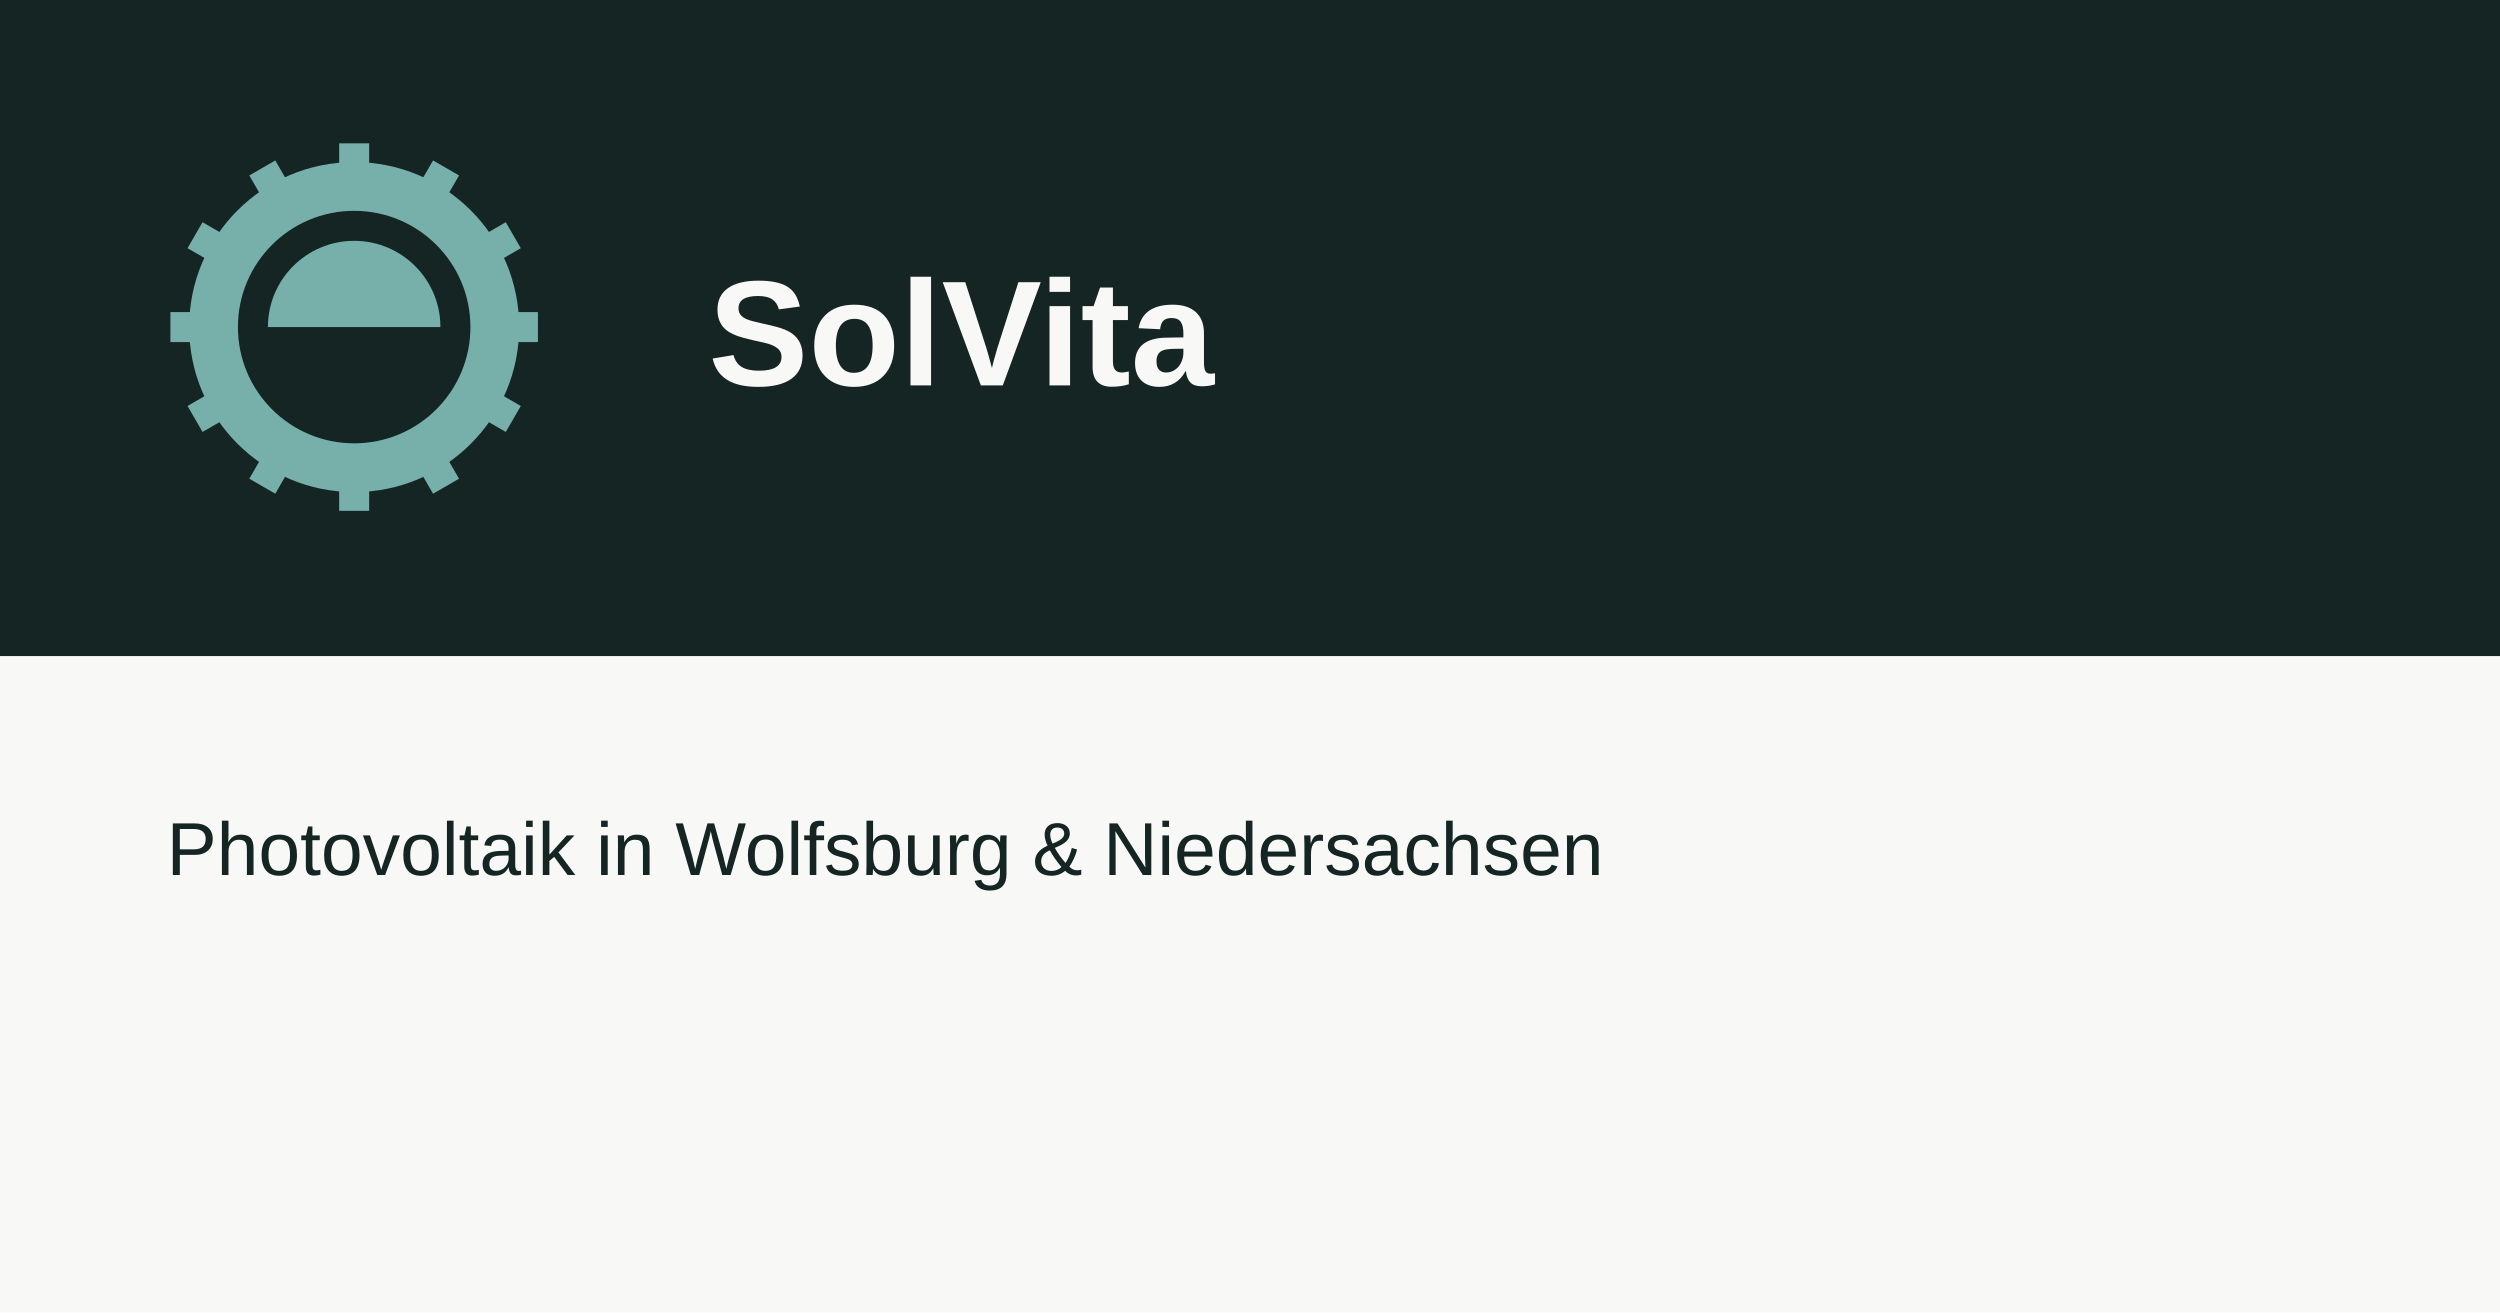
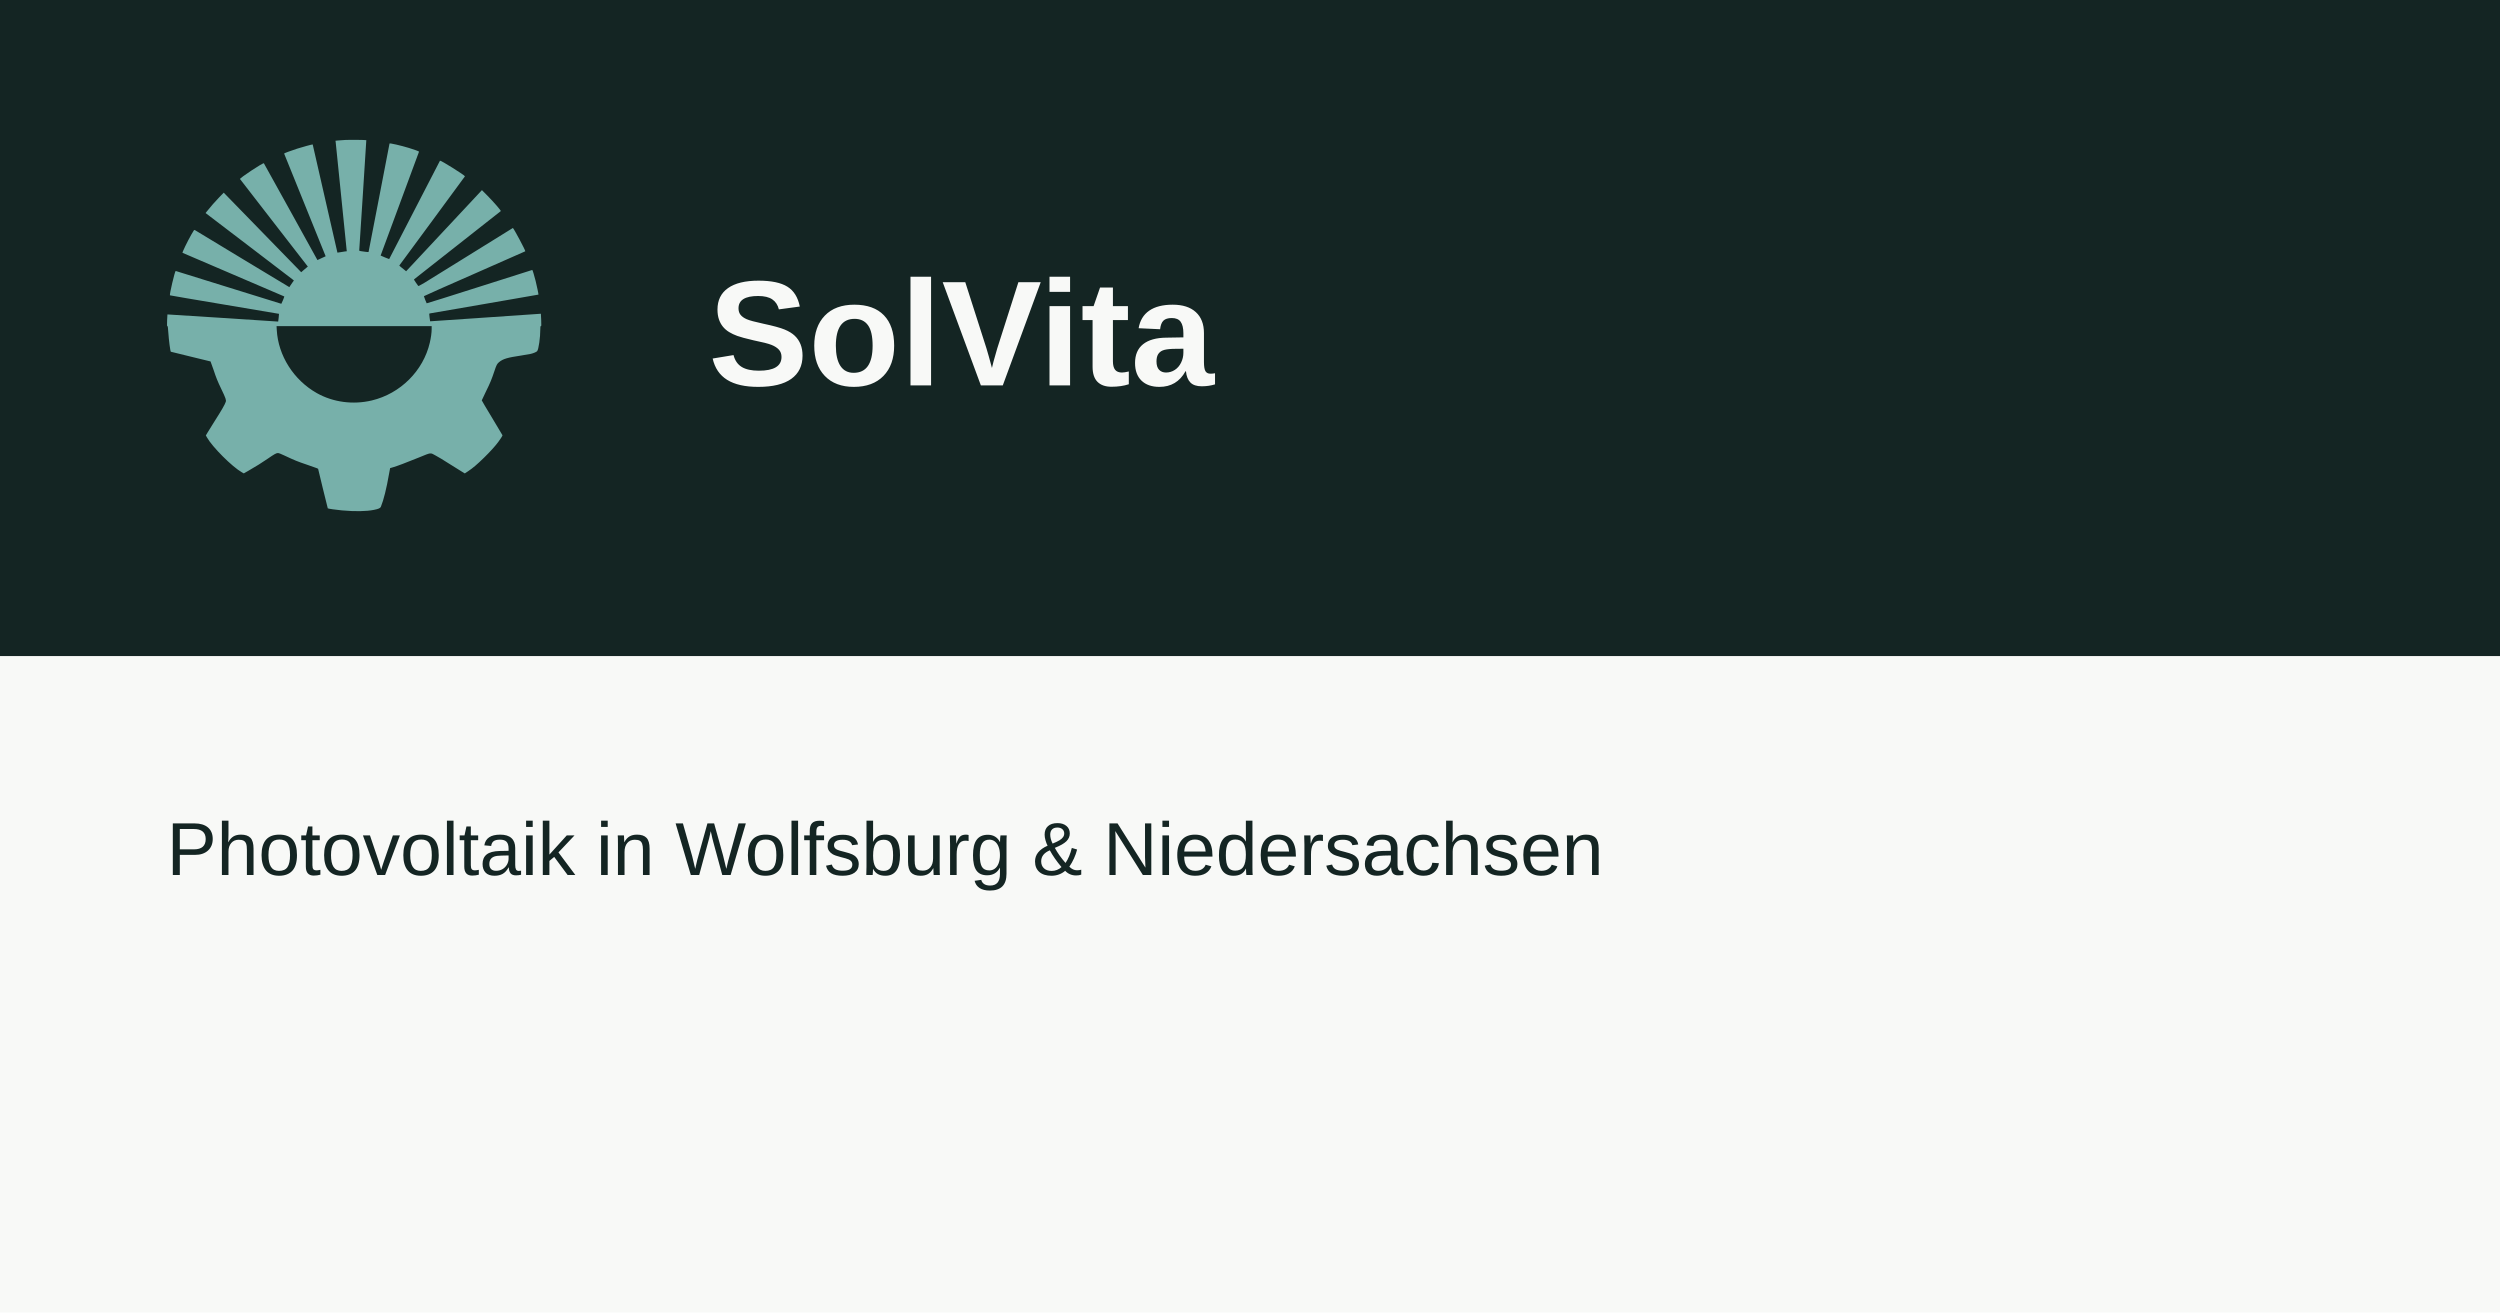
<svg xmlns="http://www.w3.org/2000/svg" viewBox="0 0 1200 630">
  <rect width="1200" height="315" fill="#142523" />
  <rect y="315" width="1200" height="315" fill="#F8F9F7" />
-   <g fill="#77B0AA" transform="translate(80,67) scale(0.9)">
-     <path fill-rule="evenodd" d="M100,12 A88,88 0 0 1 100,188 A88,88 0 0 1 100,12 Z M100,38 A62,62 0 0 1 100,162 A62,62 0 0 1 100,38 Z" />
-     <rect x="92" y="2" width="16" height="20" />
-     <rect x="92" y="2" width="16" height="20" transform="rotate(30 100 100)" />
-     <rect x="92" y="2" width="16" height="20" transform="rotate(60 100 100)" />
-     <rect x="92" y="2" width="16" height="20" transform="rotate(90 100 100)" />
-     <rect x="92" y="2" width="16" height="20" transform="rotate(120 100 100)" />
-     <rect x="92" y="2" width="16" height="20" transform="rotate(150 100 100)" />
-     <rect x="92" y="2" width="16" height="20" transform="rotate(180 100 100)" />
-     <rect x="92" y="2" width="16" height="20" transform="rotate(210 100 100)" />
-     <rect x="92" y="2" width="16" height="20" transform="rotate(240 100 100)" />
-     <rect x="92" y="2" width="16" height="20" transform="rotate(270 100 100)" />
-     <rect x="92" y="2" width="16" height="20" transform="rotate(300 100 100)" />
-     <rect x="92" y="2" width="16" height="20" transform="rotate(330 100 100)" />
-     <path d="M54,100 A46,46 0 0 1 146,100 Z" />
-   </g>
+   <svg x="80" y="67" width="180" height="178.6" viewBox="0 0 1108 1099">
+     <path fill="#77B0AA" fill-rule="evenodd" d="M 527.500 0.943 C 519.800 1.361, 510.194 2.044, 506.153 2.462 L 498.806 3.222 499.391 7.361 C 499.713 9.638, 506.966 81.025, 515.510 166 C 524.053 250.975, 531.309 322.579, 531.633 325.121 L 532.223 329.742 526.362 330.416 C 523.138 330.786, 516.975 331.782, 512.666 332.628 C 508.358 333.474, 504.689 334.016, 504.513 333.833 C 504.337 333.650, 487.893 261.725, 467.971 174 C 448.049 86.275, 431.623 14.354, 431.468 14.176 C 430.936 13.565, 399.793 22.027, 385.646 26.626 C 366.541 32.837, 347 40.120, 347 41.030 C 347 41.439, 374.673 109.851, 408.497 193.057 C 442.320 276.263, 469.882 344.443, 469.747 344.569 C 469.084 345.185, 445.649 355.978, 445.457 355.756 C 445.335 355.615, 409.834 291.375, 366.566 213 C 323.298 134.625, 287.579 70.181, 287.189 69.790 C 284.936 67.533, 215.125 113.708, 216.719 116.402 C 217.077 117.006, 262.319 175.460, 317.257 246.299 L 417.145 375.098 414.332 377.299 C 412.784 378.510, 408.364 382.240, 404.509 385.588 L 397.500 391.676 283.056 274.166 L 168.611 156.656 155.056 170.630 C 143.131 182.923, 130.741 197.052, 118.648 212.149 L 114.924 216.799 241.212 313.085 C 310.670 366.042, 369.396 410.903, 371.714 412.777 L 375.928 416.182 372.126 421.341 C 370.035 424.179, 367.066 428.525, 365.528 431 C 363.989 433.475, 362.618 435.636, 362.480 435.802 C 362.342 435.969, 299.965 398.356, 223.864 352.218 C 147.764 306.080, 84.511 267.803, 83.303 267.158 C 81.212 266.043, 80.712 266.677, 73.007 280.243 C 61.009 301.365, 45.429 333.555, 46.814 334.360 C 47.191 334.579, 115 363.667, 197.500 399 C 280 434.332, 347.546 463.299, 347.602 463.370 C 348.038 463.922, 339.448 485, 338.787 485 C 338.318 485, 268.010 463.175, 182.546 436.500 C 97.083 409.825, 26.916 388, 26.621 388 C 24.244 388, 7.706 458.278, 9.686 459.966 C 10.134 460.347, 82.725 472.741, 171 487.507 C 259.275 502.273, 331.684 514.497, 331.909 514.670 C 332.134 514.843, 331.684 520.050, 330.909 526.242 L 329.500 537.500 324.500 537.214 C 321.750 537.056, 248.198 532.233, 161.052 526.495 C 73.906 520.757, 2.450 516.217, 2.261 516.406 C 2.073 516.594, 1.641 524.455, 1.303 533.874 C 0.776 548.554, 0.898 551, 2.158 551 C 3.354 551, 3.860 554.488, 4.879 569.750 C 6.434 593.068, 10.588 624.921, 12.295 626.628 C 12.479 626.812, 38.926 633.310, 71.065 641.066 C 103.204 648.823, 129.550 655.244, 129.612 655.335 C 130.175 656.164, 136.427 673.584, 139.003 681.500 C 145.880 702.634, 150.595 714.273, 161.258 736.432 C 174.493 763.935, 176.428 769.534, 174.544 774.875 C 171.374 783.859, 162.932 798.448, 140.247 834.141 C 133.131 845.339, 124.715 858.877, 121.545 864.226 L 115.782 873.952 119.003 879.726 C 134.689 907.846, 193.669 966.827, 222.188 982.913 L 227.875 986.121 241.688 978.213 C 263.498 965.726, 282.416 953.931, 298.569 942.747 C 318.383 929.029, 323.818 926, 328.622 926 C 331.372 926, 337.154 928.198, 348.500 933.556 C 377.694 947.343, 387.276 951.246, 413.500 960.034 C 427.800 964.826, 441.292 969.591, 443.483 970.623 L 447.466 972.500 461.483 1030.672 C 469.192 1062.666, 475.750 1089.091, 476.055 1089.393 C 477.118 1090.447, 501.611 1093.983, 518 1095.449 C 557.197 1098.955, 589.796 1098.410, 612.456 1093.872 C 625.928 1091.174, 631.232 1088.799, 632.905 1084.716 C 641.166 1064.562, 649.555 1030.796, 657.034 987.603 C 658.643 978.310, 660.081 970.627, 660.230 970.530 C 660.378 970.432, 664.100 969.334, 668.500 968.088 C 680.470 964.699, 707.562 954.486, 744.719 939.353 C 782.972 923.775, 778.205 924.329, 795 933.509 C 806.190 939.625, 811.130 942.626, 841 961.455 C 853.375 969.256, 867.406 978.012, 872.181 980.912 L 880.861 986.185 890.681 979.689 C 904.304 970.677, 917.634 959.354, 937.376 940.024 C 955.488 922.290, 969.968 906.337, 979.604 893.500 C 986.253 884.642, 992.335 875.042, 992.277 873.500 C 992.256 872.950, 978.460 849.801, 961.619 822.057 C 944.779 794.313, 931 771.055, 931 770.371 C 931 769.687, 936.364 758.305, 942.920 745.078 C 955.707 719.282, 960.086 708.724, 968.566 683.255 C 974.550 665.281, 976.240 662.121, 982.598 657 C 994.147 647.700, 1007.164 643.831, 1046.500 638.008 C 1058.050 636.298, 1071.209 634.031, 1075.743 632.970 C 1084.038 631.029, 1092.659 627.321, 1094.757 624.793 C 1099.035 619.638, 1104 584.759, 1104 559.855 C 1104 552.288, 1104.240 551, 1105.652 551 C 1107.154 551, 1107.240 549.339, 1106.601 532.782 C 1106.214 522.762, 1105.808 514.486, 1105.699 514.391 C 1105.589 514.296, 1031.955 519.336, 942.067 525.593 C 852.179 531.849, 778.539 536.862, 778.423 536.734 C 778.306 536.605, 777.584 531.422, 776.818 525.216 C 775.448 514.114, 775.458 513.924, 777.463 513.468 C 778.583 513.213, 851.193 500.673, 938.818 485.601 C 1026.443 470.529, 1098.295 458.038, 1098.489 457.844 C 1099.020 457.313, 1093.619 431.208, 1090.038 417 C 1086.031 401.104, 1081.109 385, 1080.256 385 C 1079.894 385, 1009.667 407.304, 924.195 434.563 C 838.724 461.823, 768.547 483.881, 768.247 483.580 C 767.445 482.778, 760.003 463.675, 760.035 462.500 C 760.050 461.950, 827.363 432.031, 909.618 396.014 C 991.874 359.996, 1059.369 330.213, 1059.606 329.828 C 1060.746 327.984, 1025.013 261, 1022.889 261 C 1022.544 261, 959.766 299.937, 883.381 347.527 C 745.346 433.528, 744.491 434.041, 743 431.812 C 742.175 430.579, 738.927 425.961, 735.783 421.552 C 732.639 417.142, 730.389 413.244, 730.783 412.890 C 731.177 412.536, 788.875 367.133, 859 311.993 C 929.125 256.854, 986.846 211.430, 987.269 211.051 C 988.529 209.922, 965.817 183.733, 948.047 165.823 L 931.500 149.146 819.500 268.997 L 707.500 388.847 704.864 386.674 C 703.414 385.478, 698.834 381.800, 694.686 378.500 C 690.538 375.200, 687.224 372.232, 687.322 371.905 C 687.420 371.578, 731.091 312.329, 784.369 240.242 C 837.646 168.155, 881.273 108.798, 881.318 108.338 C 881.586 105.558, 809.211 60.224, 807.574 62.146 C 807.407 62.341, 773.619 127.750, 732.488 207.500 C 691.358 287.250, 657.575 352.659, 657.417 352.852 C 657.175 353.148, 633.162 343.246, 632.171 342.443 C 631.947 342.260, 735.407 62.396, 745.646 35.489 C 745.979 34.613, 731.353 29.243, 715.500 24.421 C 691.835 17.223, 659.013 9.715, 658.478 11.378 C 658.279 11.995, 644.353 84.226, 627.531 171.891 C 610.708 259.555, 596.751 331.594, 596.514 331.977 C 596.278 332.360, 592.128 332.082, 587.292 331.359 C 582.456 330.637, 576.362 329.783, 573.750 329.462 C 569.716 328.965, 568.997 328.548, 568.982 326.689 C 568.972 325.485, 573.749 251.915, 579.598 163.199 C 585.447 74.484, 590.067 1.736, 589.866 1.536 C 589.027 0.705, 540.411 0.243, 527.500 0.943 M 325.311 562.250 C 329.475 638.157, 375.268 710.358, 443.676 748.877 C 491.702 775.920, 550.548 783.805, 606 770.628 C 690.491 750.551, 758.291 682.988, 777.567 599.662 C 780.966 584.965, 782.960 570.274, 782.982 559.750 L 783 551 553.847 551 L 324.694 551 325.311 562.250" />
+   </svg>
  <text x="340" y="185" font-family="Archivo, Arial, sans-serif" font-size="72" font-weight="600" fill="#F8F9F7">SolVita</text>
  <text x="80" y="420" font-family="Public Sans, Arial, sans-serif" font-size="36" fill="#142523">Photovoltaik in Wolfsburg &amp; Niedersachsen</text>
</svg>
